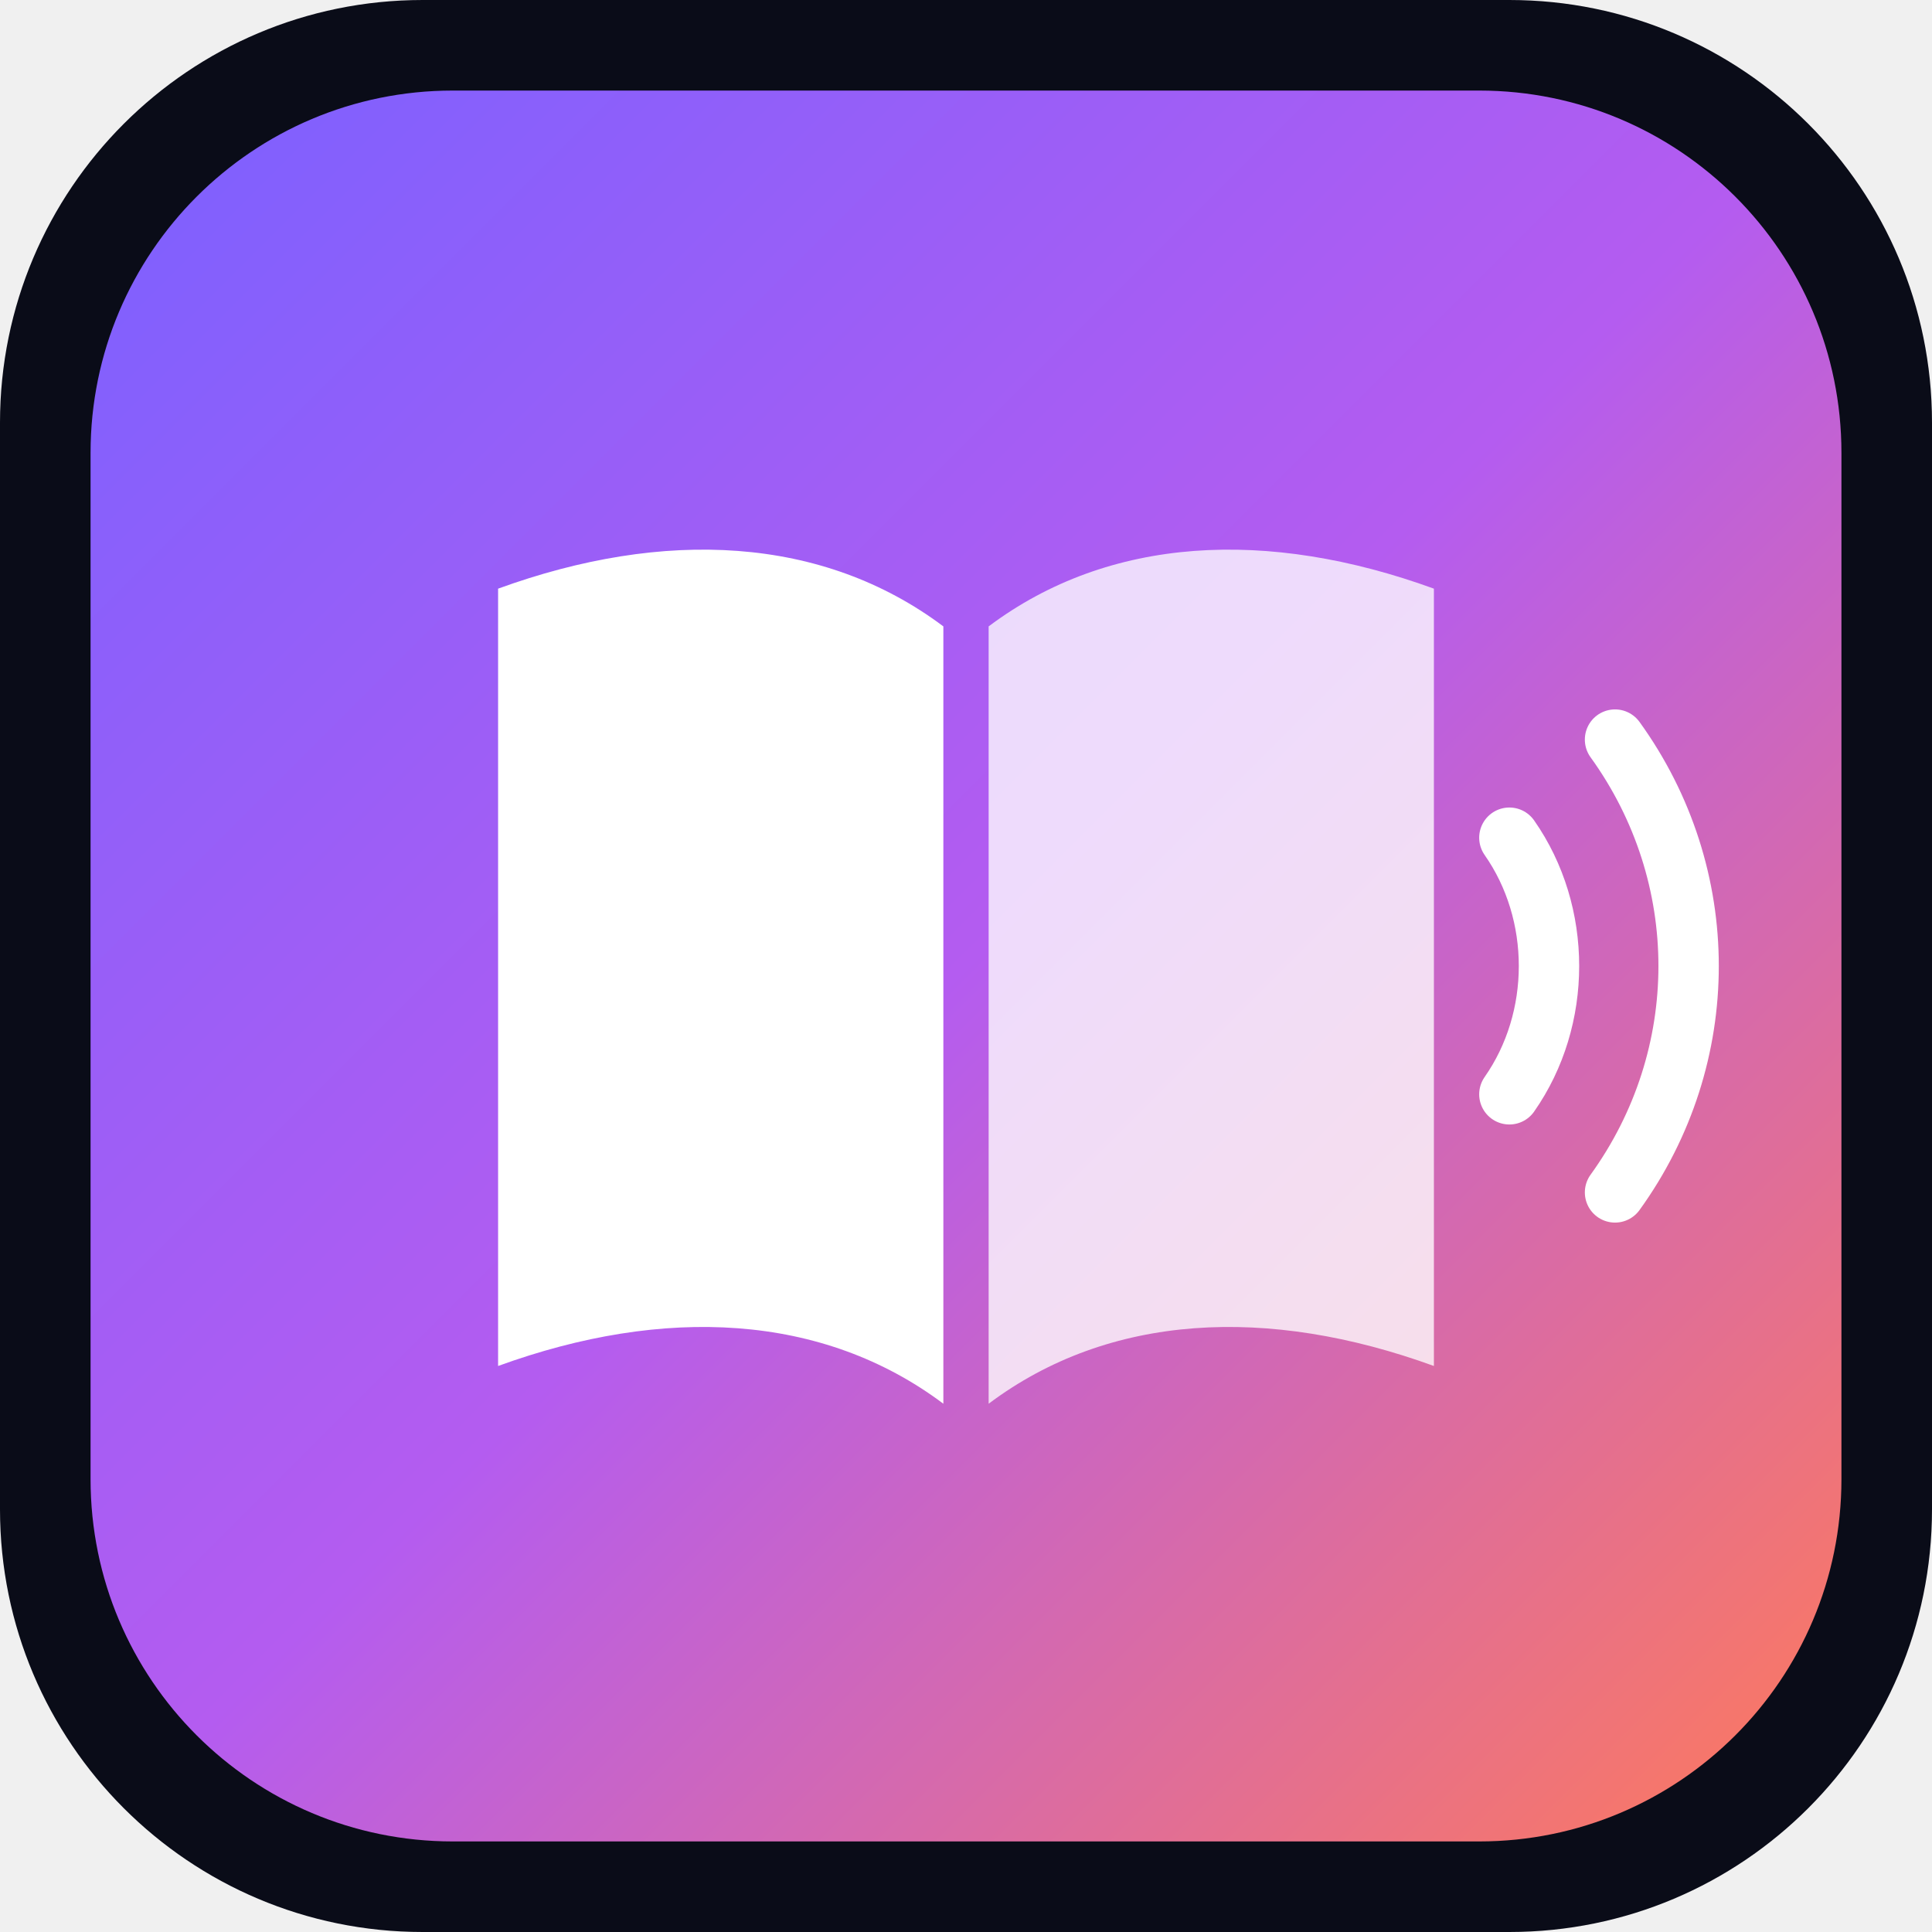
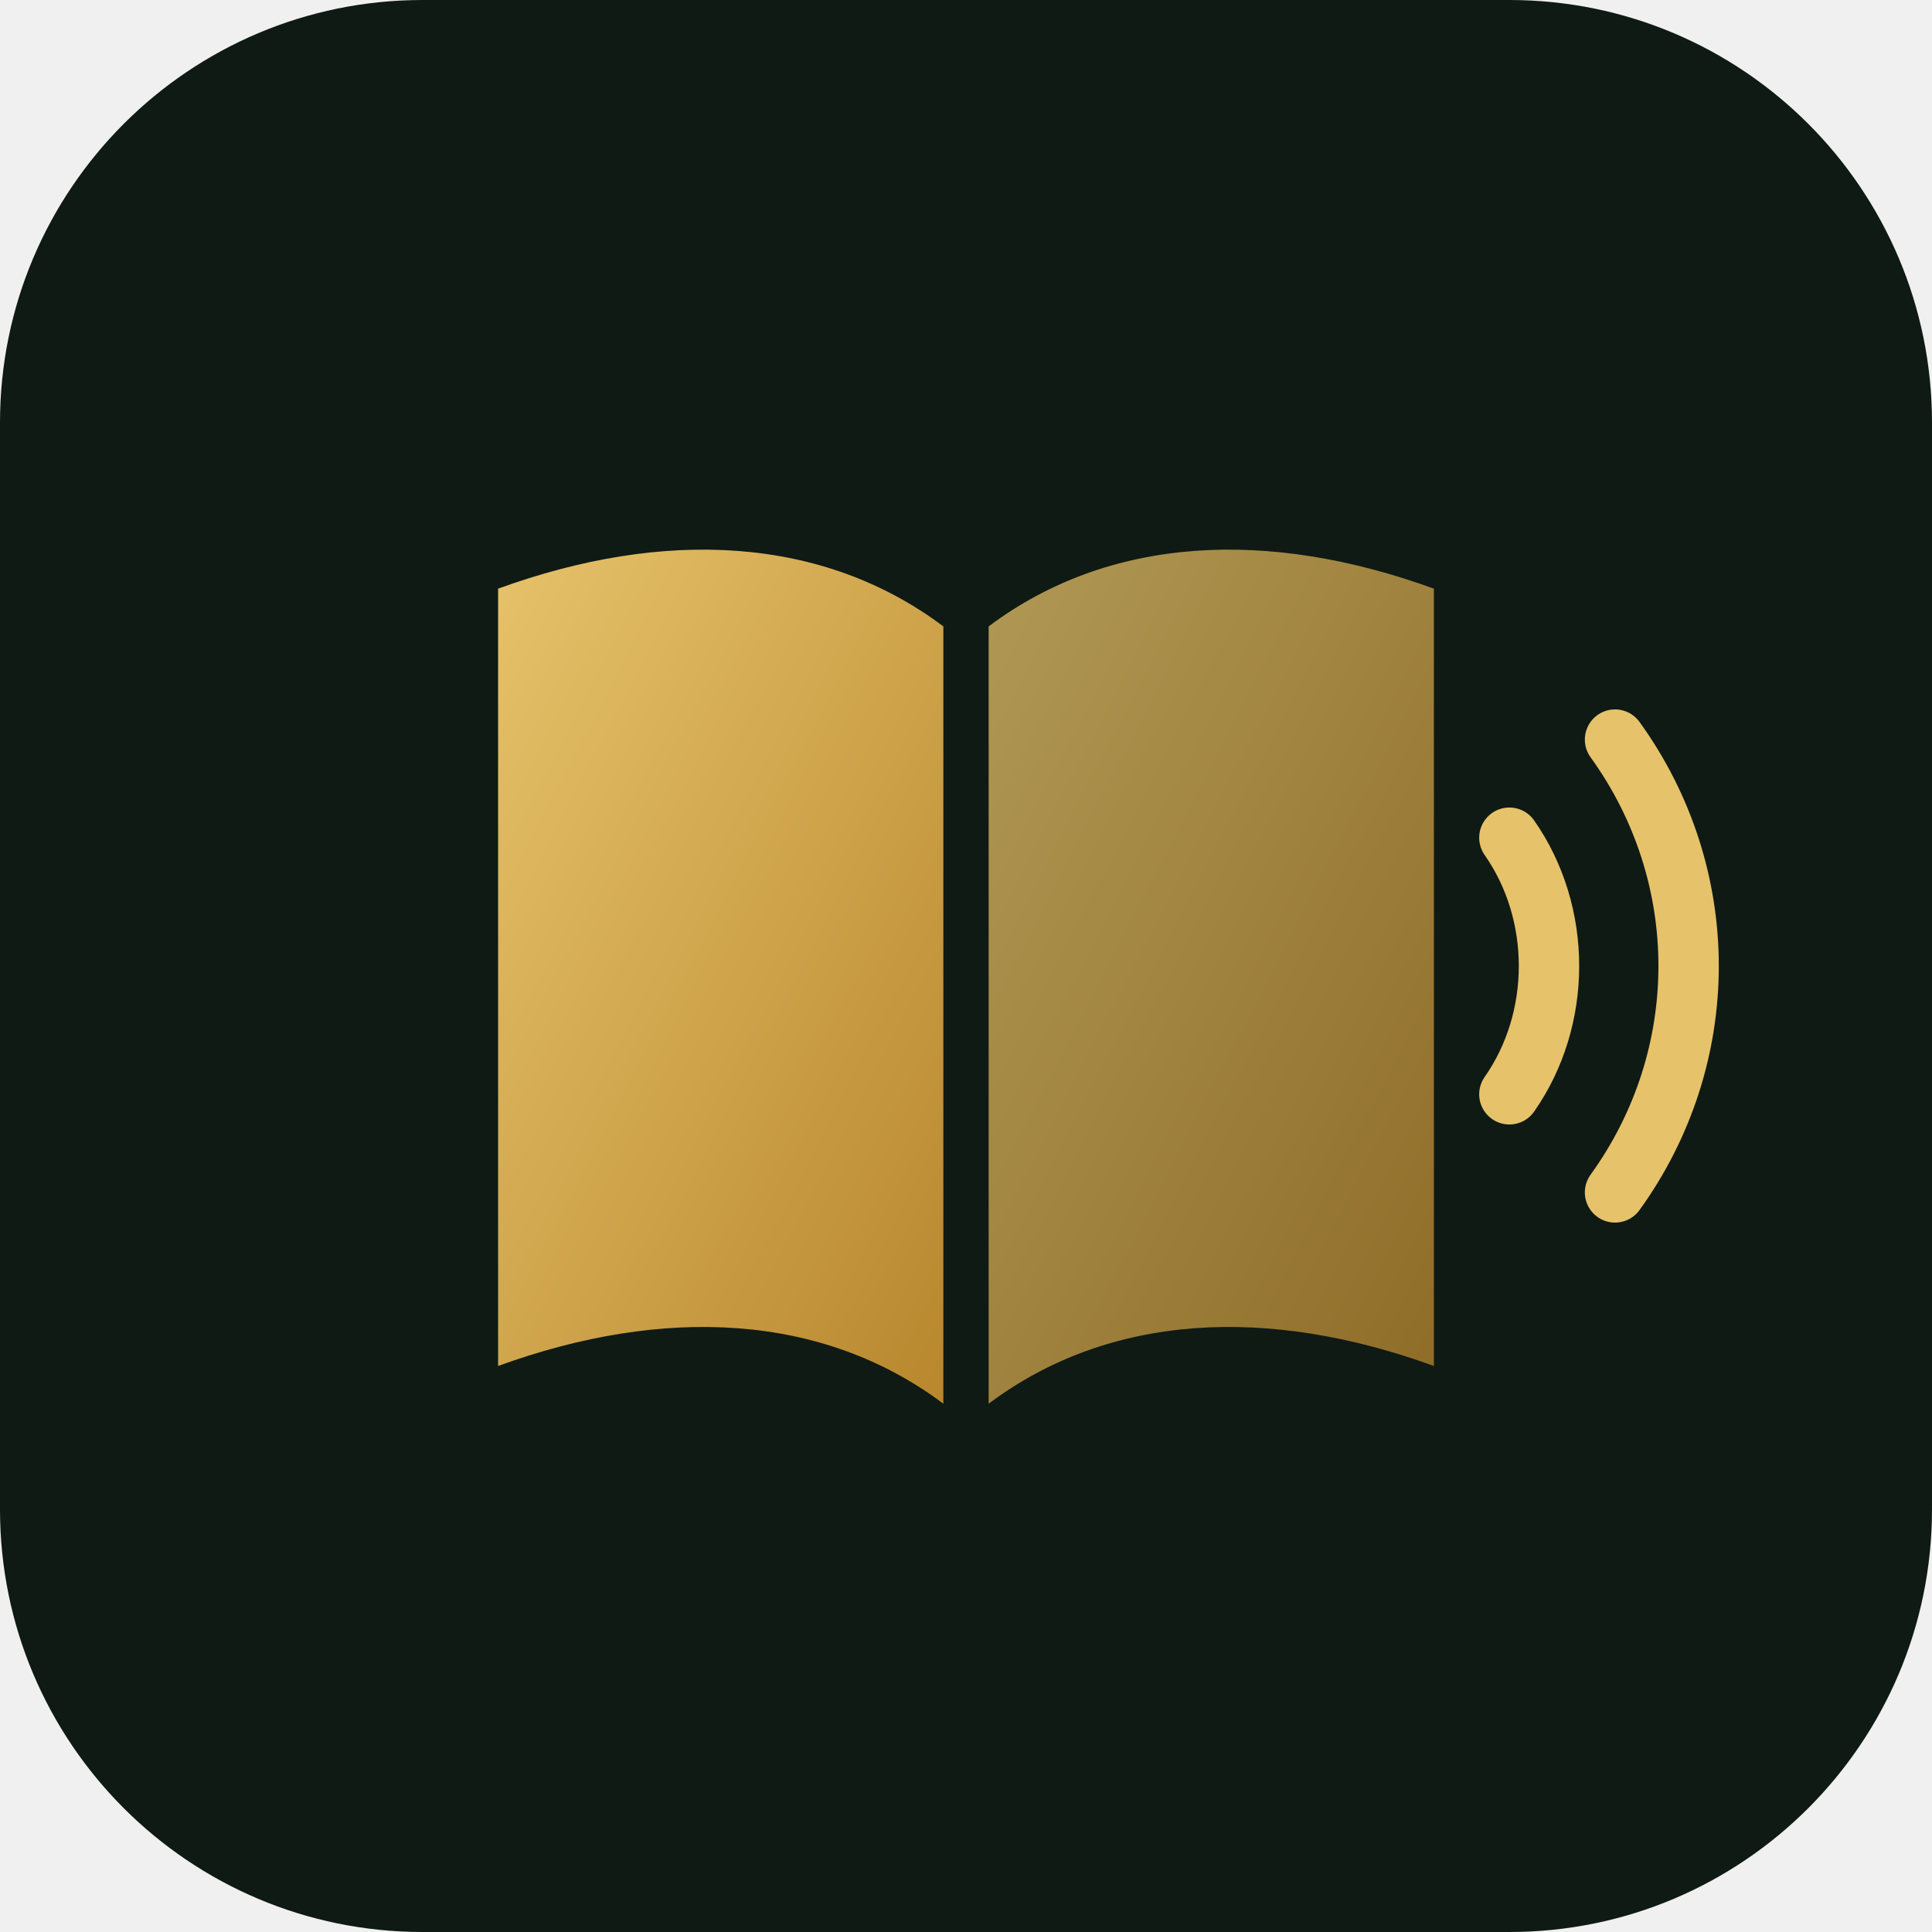
<svg xmlns="http://www.w3.org/2000/svg" viewBox="0 0 512 512">
  <defs>
    <linearGradient id="g" x1="0" y1="0" x2="1" y2="1">
-       <stop offset="0" stop-color="#7b61ff" />
-       <stop offset="0.5" stop-color="#b45cf0" />
-       <stop offset="1" stop-color="#ff7a59" />
+       <stop offset="0" stop-color="#e6c26a" />
+       <stop offset="1" stop-color="#b8872e" />
    </linearGradient>
  </defs>
-   <rect width="512" height="512" rx="112" fill="#0a0c18" />
-   <rect x="24" y="24" width="464" height="464" rx="96" fill="url(#g)" />
-   <path d="M132 156c44-16 86-14 118 10v206c-32-24-74-26-118-10z" fill="#fff" />
-   <path d="M380 156c-44-16-86-14-118 10v206c32-24 74-26 118-10z" fill="#fff" fill-opacity="0.78" />
-   <path d="M400 222c14 20 14 48 0 68M428 196c26 36 26 84 0 120" stroke="#fff" stroke-width="16" fill="none" stroke-linecap="round" />
+   <rect width="512" height="512" rx="112" fill="#0f1a14" />
+   <path d="M132 156c44-16 86-14 118 10v206c-32-24-74-26-118-10z" fill="url(#g)" />
+   <path d="M380 156c-44-16-86-14-118 10v206c32-24 74-26 118-10z" fill="url(#g)" fill-opacity="0.75" />
+   <path d="M400 222c14 20 14 48 0 68M428 196c26 36 26 84 0 120" stroke="#e6c26a" stroke-width="16" fill="none" stroke-linecap="round" />
</svg>
